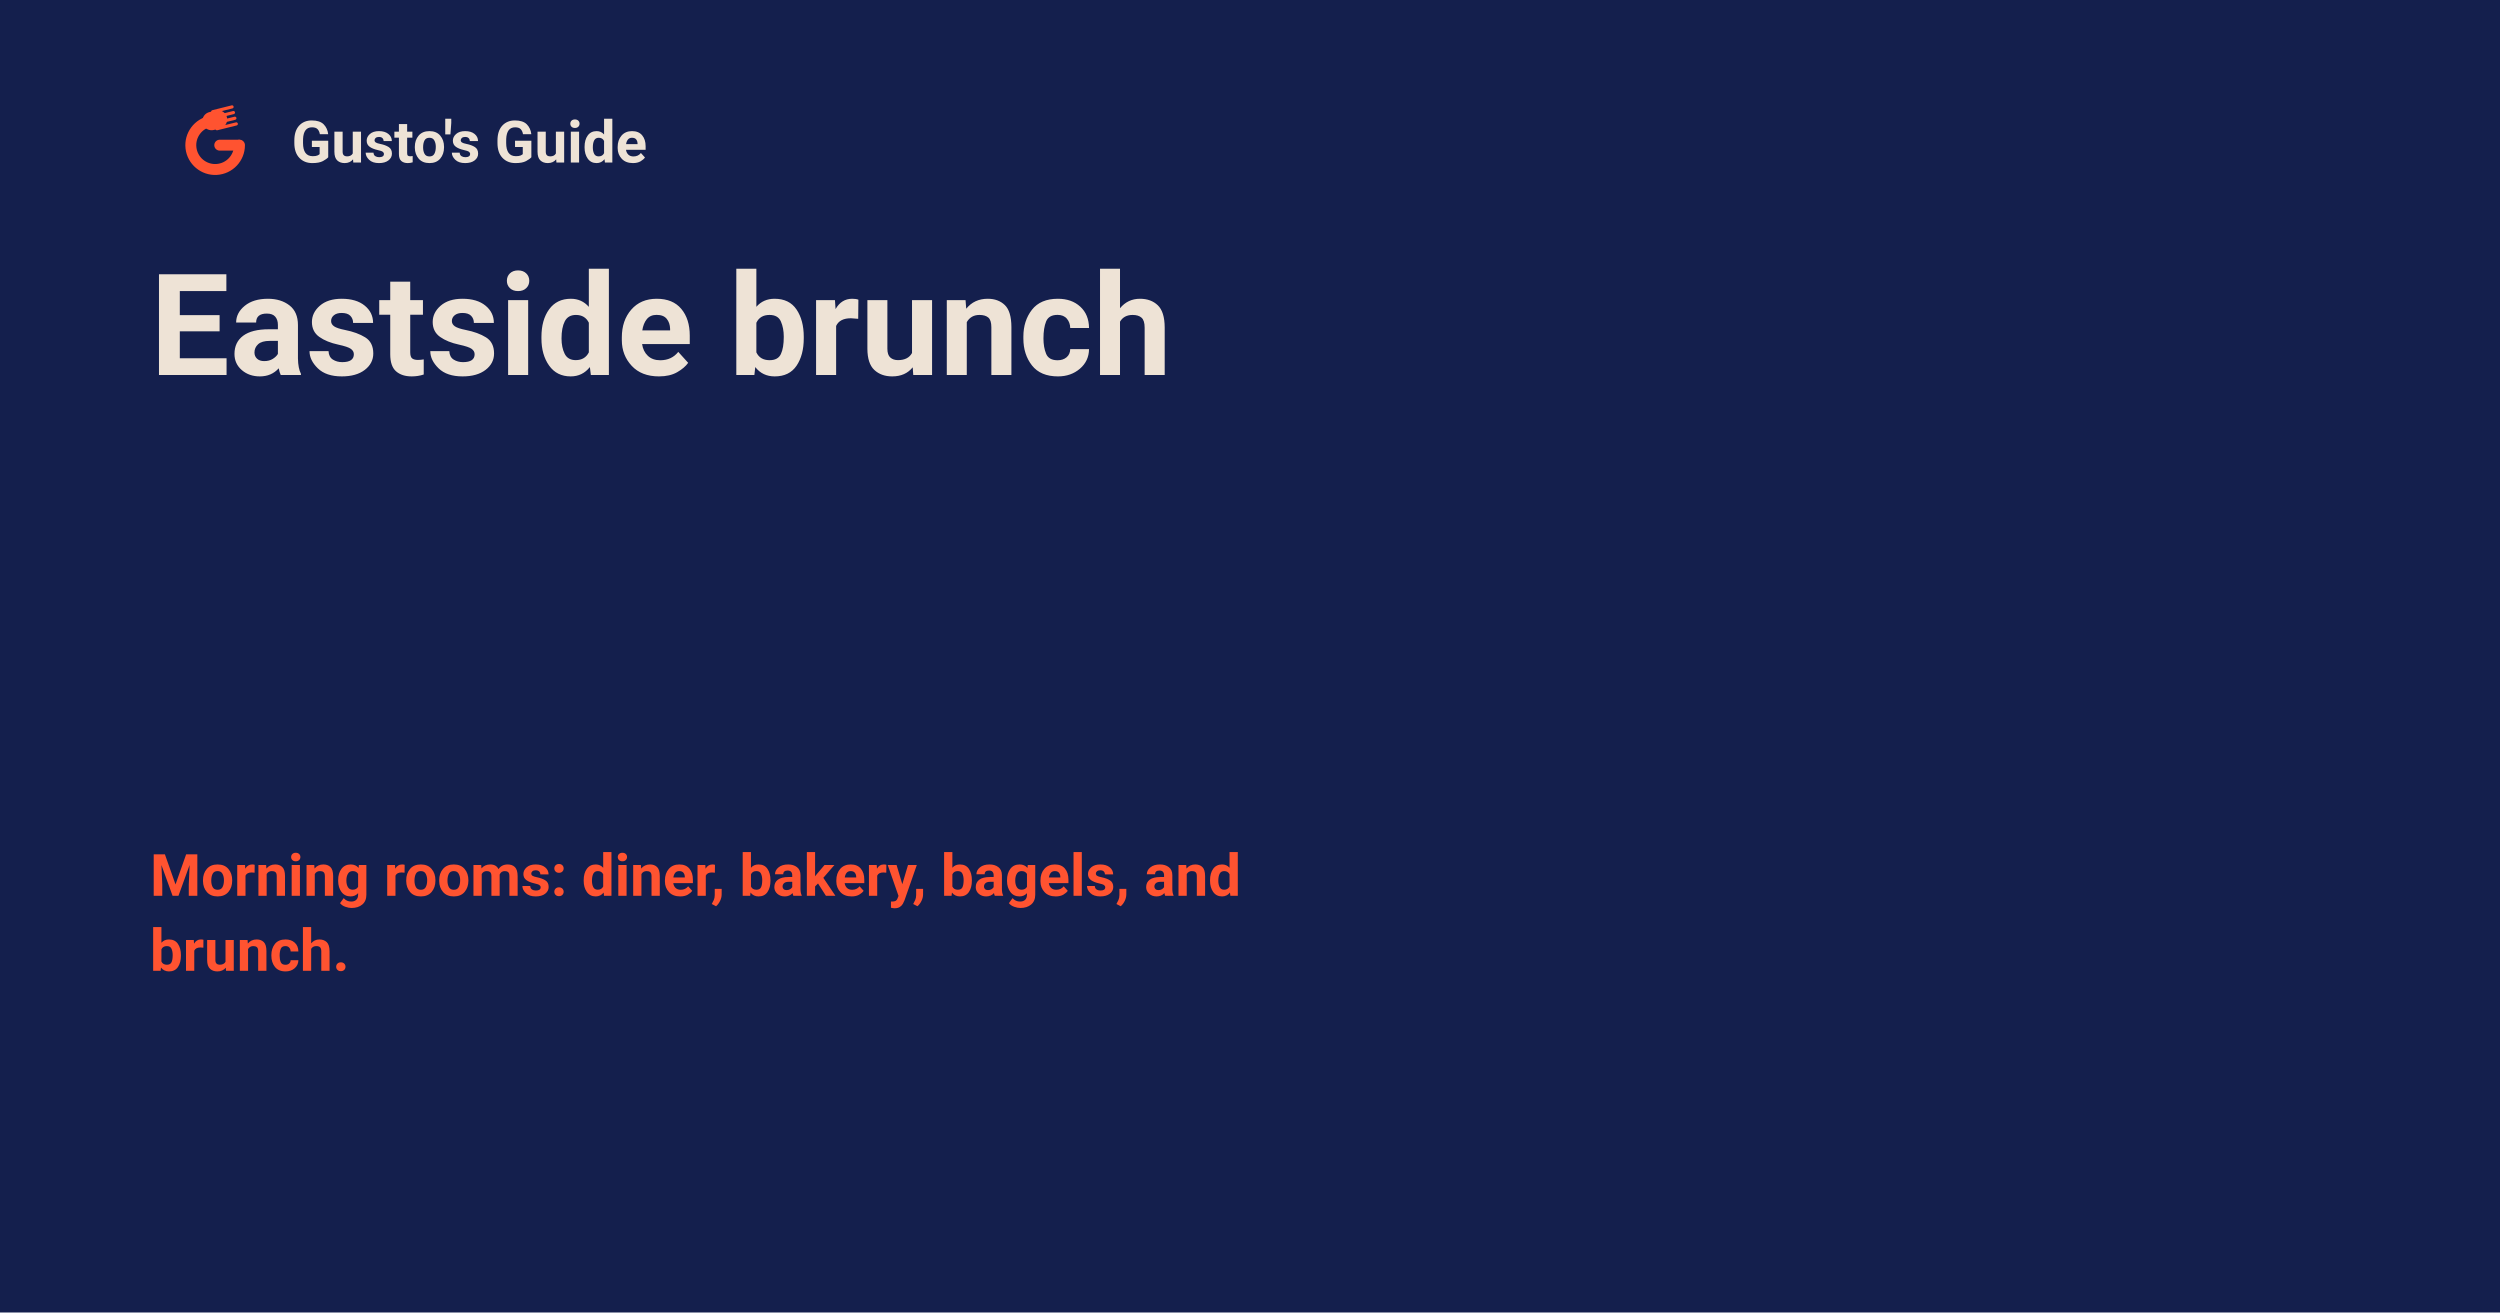
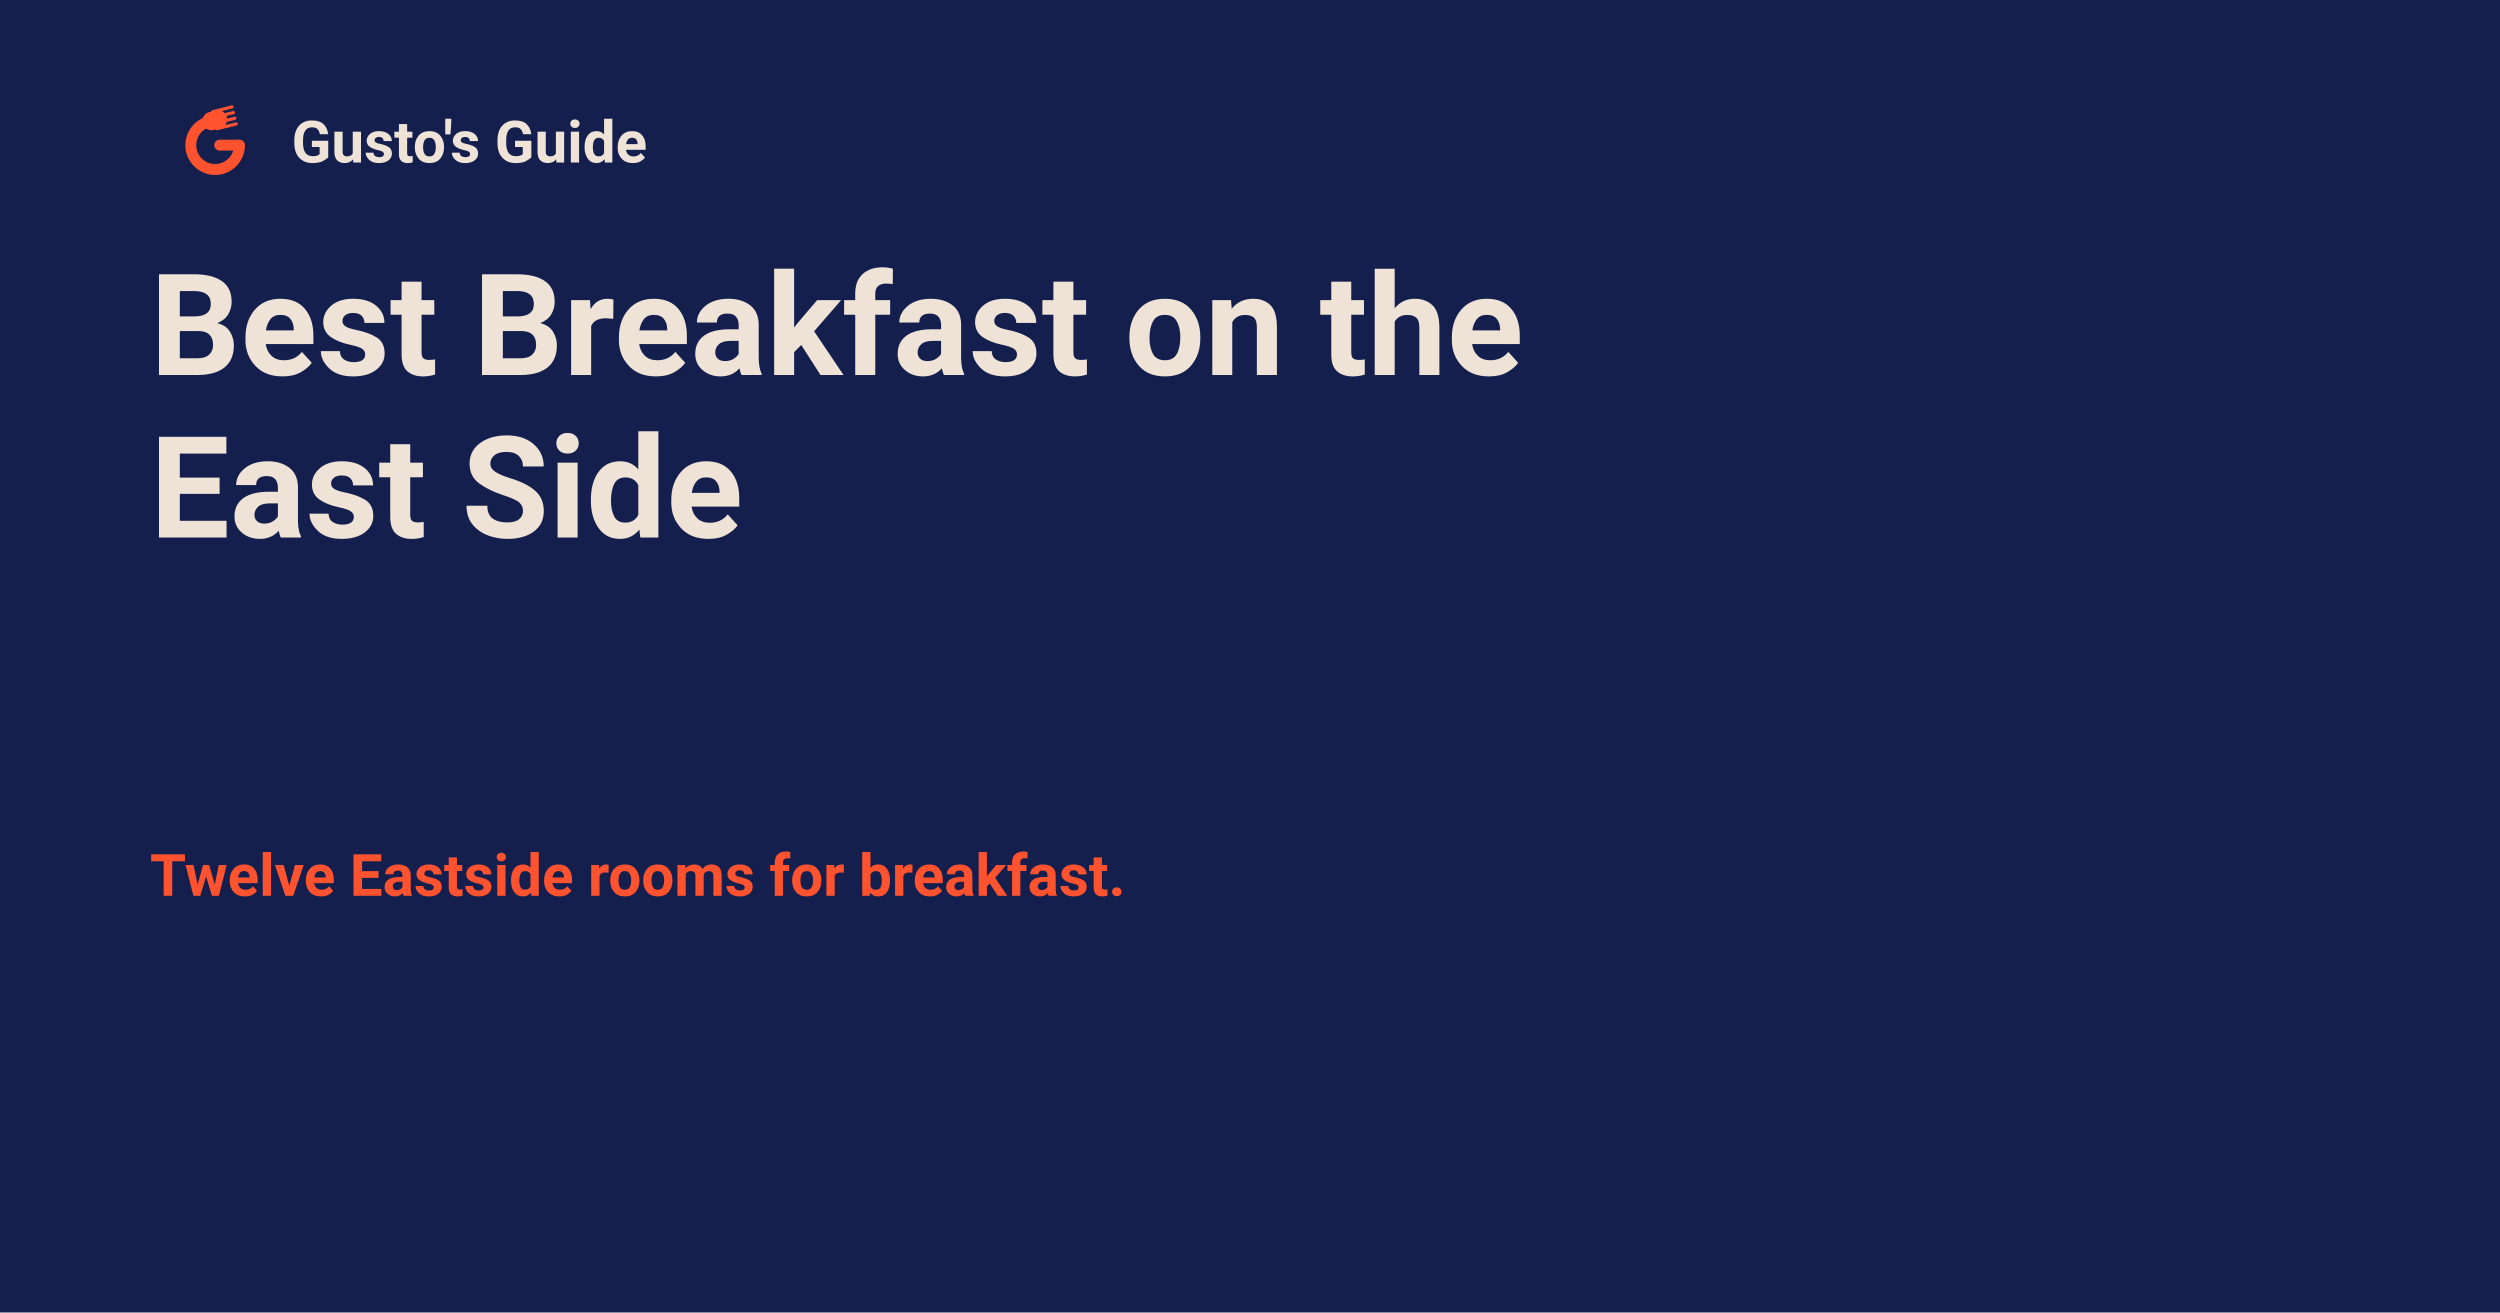
<svg xmlns="http://www.w3.org/2000/svg" width="1200" height="630" viewBox="0 0 1200 630">
  <rect width="1200" height="630" fill="#141F4D" />
  <g transform="translate(72 36) scale(0.92)">
    <g transform="translate(10.59 -0.99)">
      <path d="M 36.1 37.6 A 12.7 12.7 0 1 1 21.19 25.09" fill="none" stroke="#FF5330" stroke-width="5.7" stroke-linecap="round" />
      <path d="M 35.64 37.6 L 25.8 37.6" fill="none" stroke="#FF5330" stroke-width="5.7" stroke-linecap="round" />
      <path d="M 21.19 25.09 L 22.46 24.78" fill="none" stroke="#FF5330" stroke-width="5.7" stroke-linecap="round" />
      <path d="M 21.53 25.01 L 24.88 24.17" fill="none" stroke="#FF5330" stroke-width="9.6" stroke-linecap="round" />
      <path d="M 22.13 20.15 L 32.22 17.63 M 22.86 23.11 L 32.95 20.59 M 23.6 26.06 L 33.69 23.55 M 24.34 29.02 L 34.43 26.51" fill="none" stroke="#FF5330" stroke-width="1.65" stroke-linecap="round" />
    </g>
  </g>
  <text x="140" y="78" fill="#EEE3D6" font-family="system-ui, -apple-system, BlinkMacSystemFont, 'Segoe UI', Roboto, 'Helvetica Neue', Arial, 'Noto Sans', sans-serif" font-weight="600" font-size="28" font-style="normal">Gusto's Guide</text>
-   <text x="72" y="180" fill="#EEE3D6" font-family="system-ui, -apple-system, BlinkMacSystemFont, 'Segoe UI', Roboto, 'Helvetica Neue', Arial, 'Noto Sans', sans-serif" font-weight="600" font-size="68">Eastside brunch</text>
-   <text x="72" y="430" fill="#FF5330" font-family="system-ui, -apple-system, BlinkMacSystemFont, 'Segoe UI', Roboto, 'Helvetica Neue', Arial, 'Noto Sans', sans-serif" font-weight="600" font-size="28">Morning rooms: diner, bakery, bagels, and</text>
-   <text x="72" y="466" fill="#FF5330" font-family="system-ui, -apple-system, BlinkMacSystemFont, 'Segoe UI', Roboto, 'Helvetica Neue', Arial, 'Noto Sans', sans-serif" font-weight="600" font-size="28">brunch.</text>
+   <text x="72" y="180" fill="#EEE3D6" font-family="system-ui, -apple-system, BlinkMacSystemFont, 'Segoe UI', Roboto, 'Helvetica Neue', Arial, 'Noto Sans', sans-serif" font-weight="600" font-size="68">Best Breakfast on the</text>
+   <text x="72" y="258" fill="#EEE3D6" font-family="system-ui, -apple-system, BlinkMacSystemFont, 'Segoe UI', Roboto, 'Helvetica Neue', Arial, 'Noto Sans', sans-serif" font-weight="600" font-size="68">East Side</text>
+   <text x="72" y="430" fill="#FF5330" font-family="system-ui, -apple-system, BlinkMacSystemFont, 'Segoe UI', Roboto, 'Helvetica Neue', Arial, 'Noto Sans', sans-serif" font-weight="600" font-size="28">Twelve Eastside rooms for breakfast.</text>
</svg>
